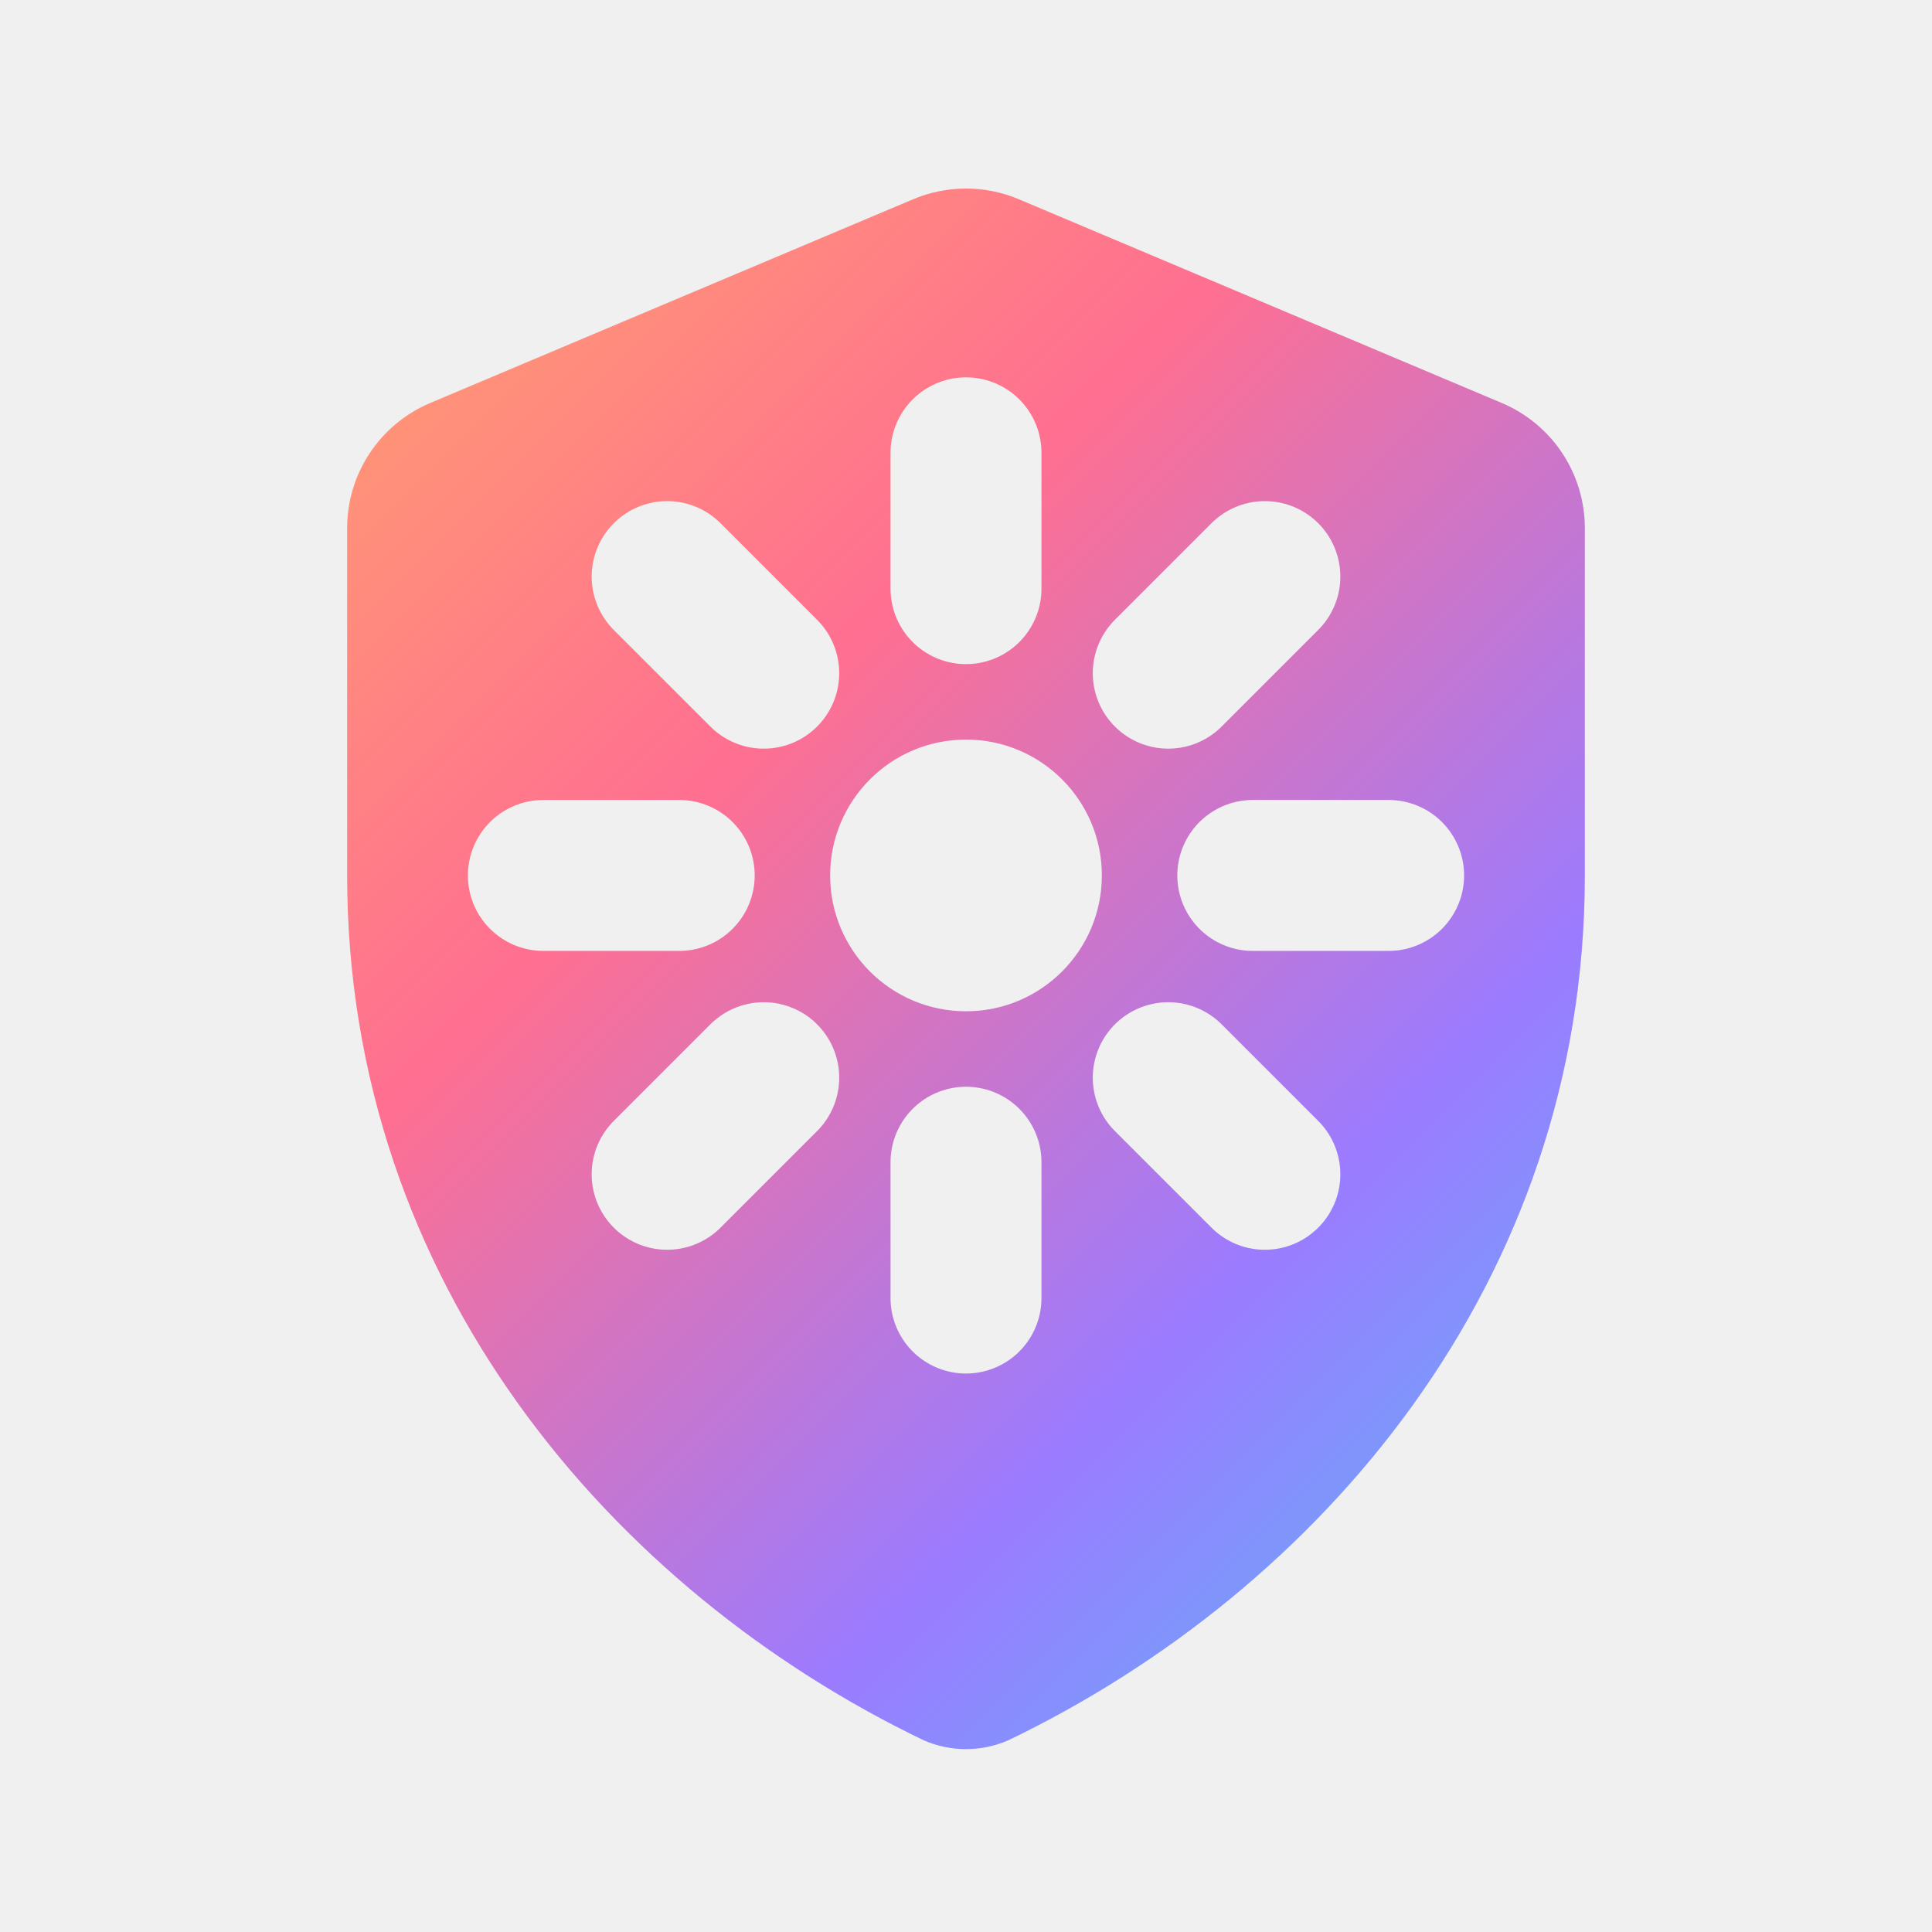
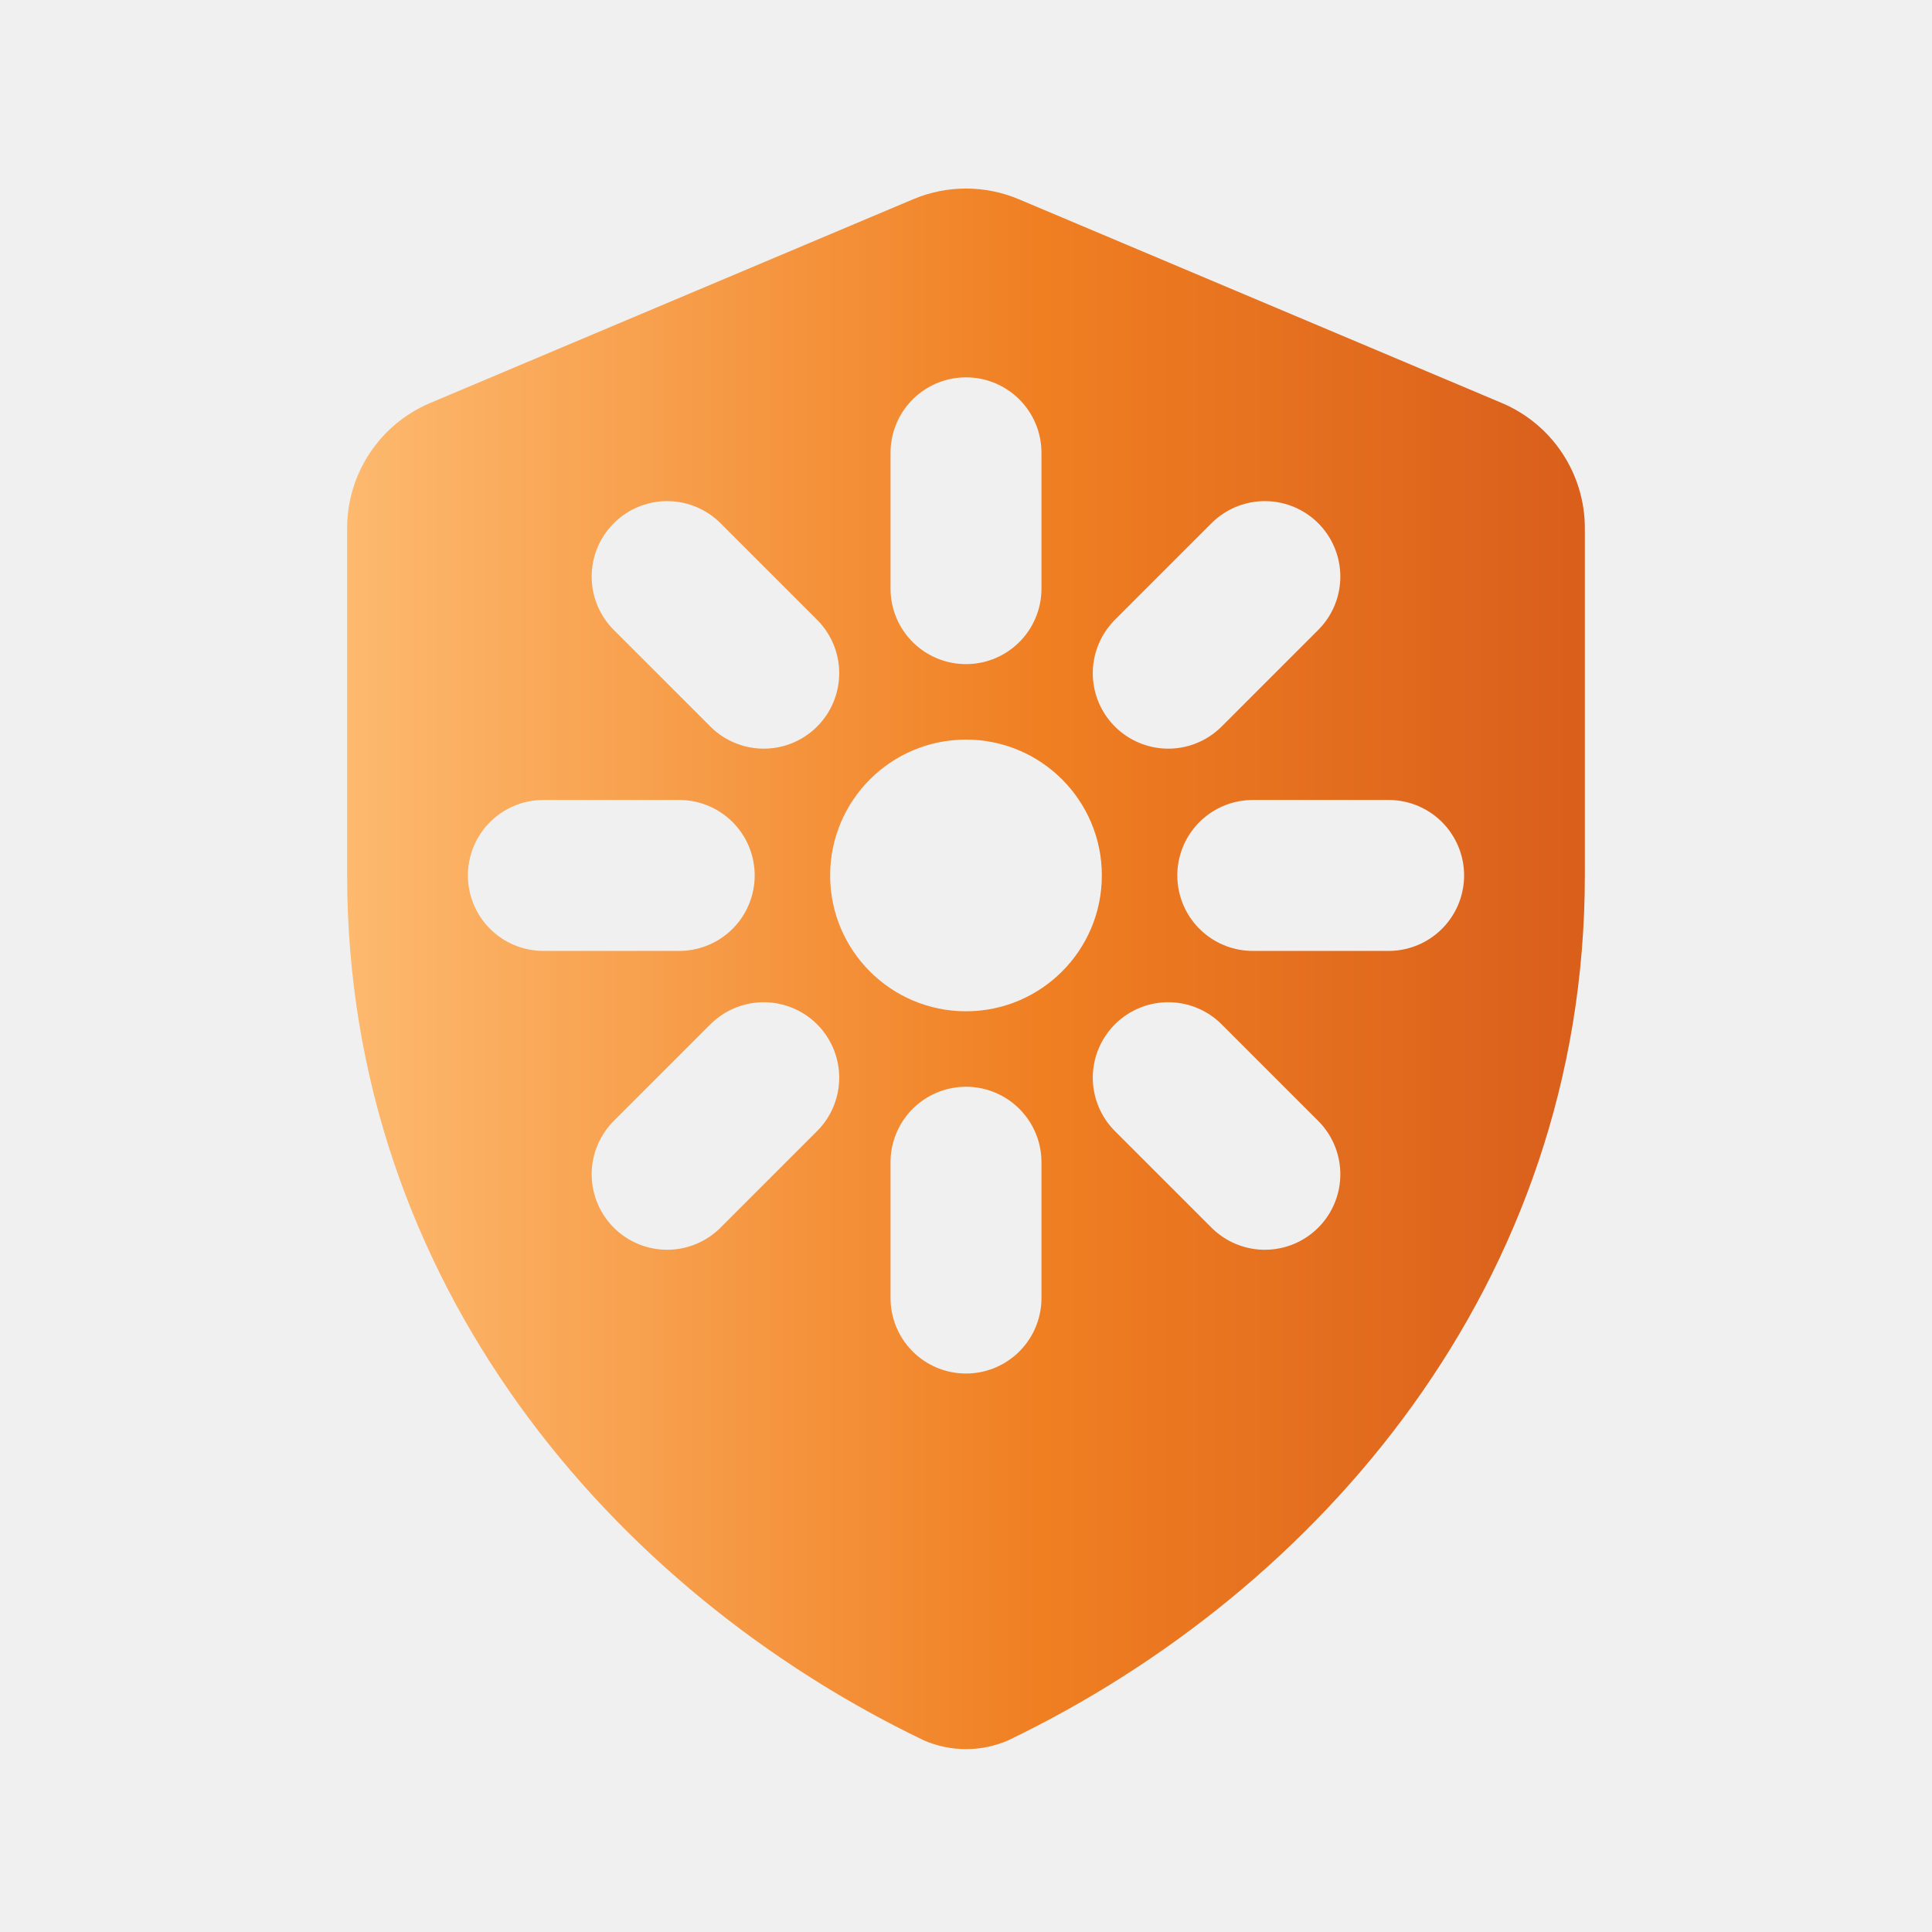
<svg xmlns="http://www.w3.org/2000/svg" viewBox="0 0 128 128" width="128" height="128" fill="none">
  <defs>
-     <linearGradient id="anti_nuke-grad" gradientUnits="userSpaceOnUse" x1="16" y1="16" x2="112" y2="112">
-       <stop offset="0" stop-color="#FFA36C" />
-       <stop offset="0.35" stop-color="#FF6F91" />
-       <stop offset="0.7" stop-color="#9B7BFF" />
-       <stop offset="1" stop-color="#4FC3F7" />
+     <linearGradient id="anti_nuke-grad" gradientUnits="userSpaceOnUse" x1="16" y1="64" x2="112" y2="64">
+       <stop offset="0" stop-color="#FFC27A" />
+       <stop offset="0.55" stop-color="#F07F22" />
+       <stop offset="1" stop-color="#D4581A" />
    </linearGradient>
    <mask id="anti_nuke-cut" maskUnits="userSpaceOnUse" x="0" y="0" width="128" height="128">
      <rect width="128" height="128" fill="#fff" />
      <path d="M55 58a9 9 0 1 1 18 0a9 9 0 1 1 -18 0Z" fill="#000" />
      <path d="M83 58L92 58M77.4 71.4L83.8 77.8M64 77L64 86M50.6 71.4L44.2 77.8M45 58L36 58M50.6 44.6L44.2 38.2M64 39L64 30M77.4 44.6L83.8 38.2" stroke="#000" stroke-width="10" stroke-linecap="round" stroke-linejoin="round" />
    </mask>
  </defs>
  <path fill="url(#anti_nuke-grad)" mask="url(#anti_nuke-cut)" d="M60.5 13.2a9 9 0 0 1 7 0l32 13.5A9 9 0 0 1 105 35v23c0 27-17.6 47.4-38.2 57.3a7 7 0 0 1-5.6 0C40.6 105.4 23 85 23 58V35a9 9 0 0 1 5.5-8.3Z" />
</svg>
